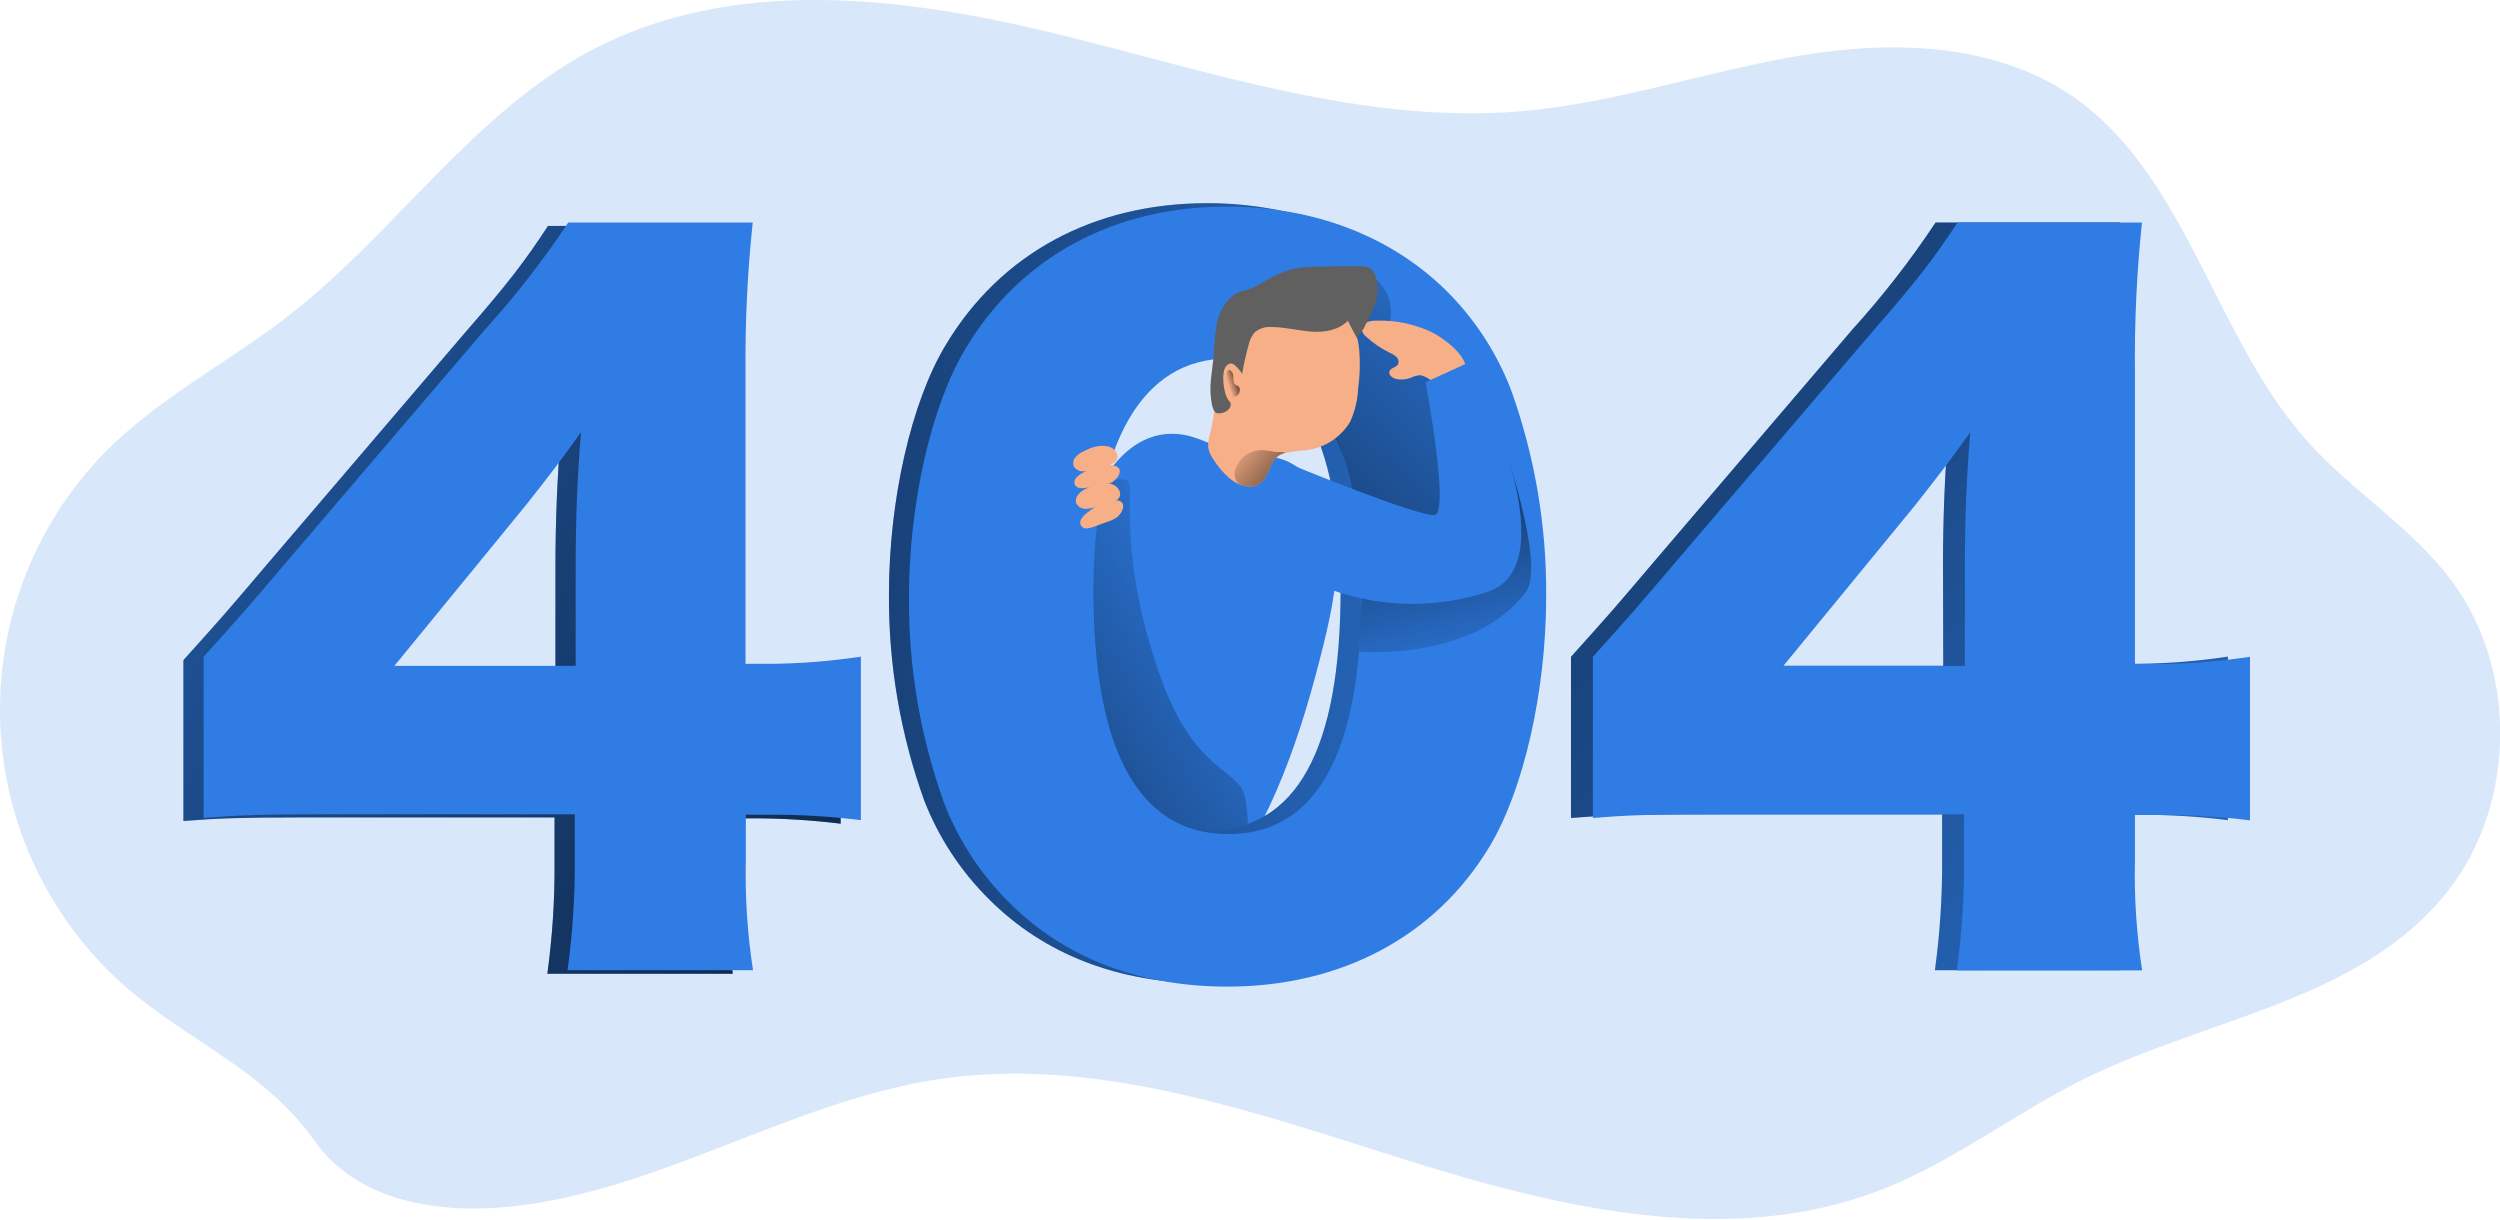
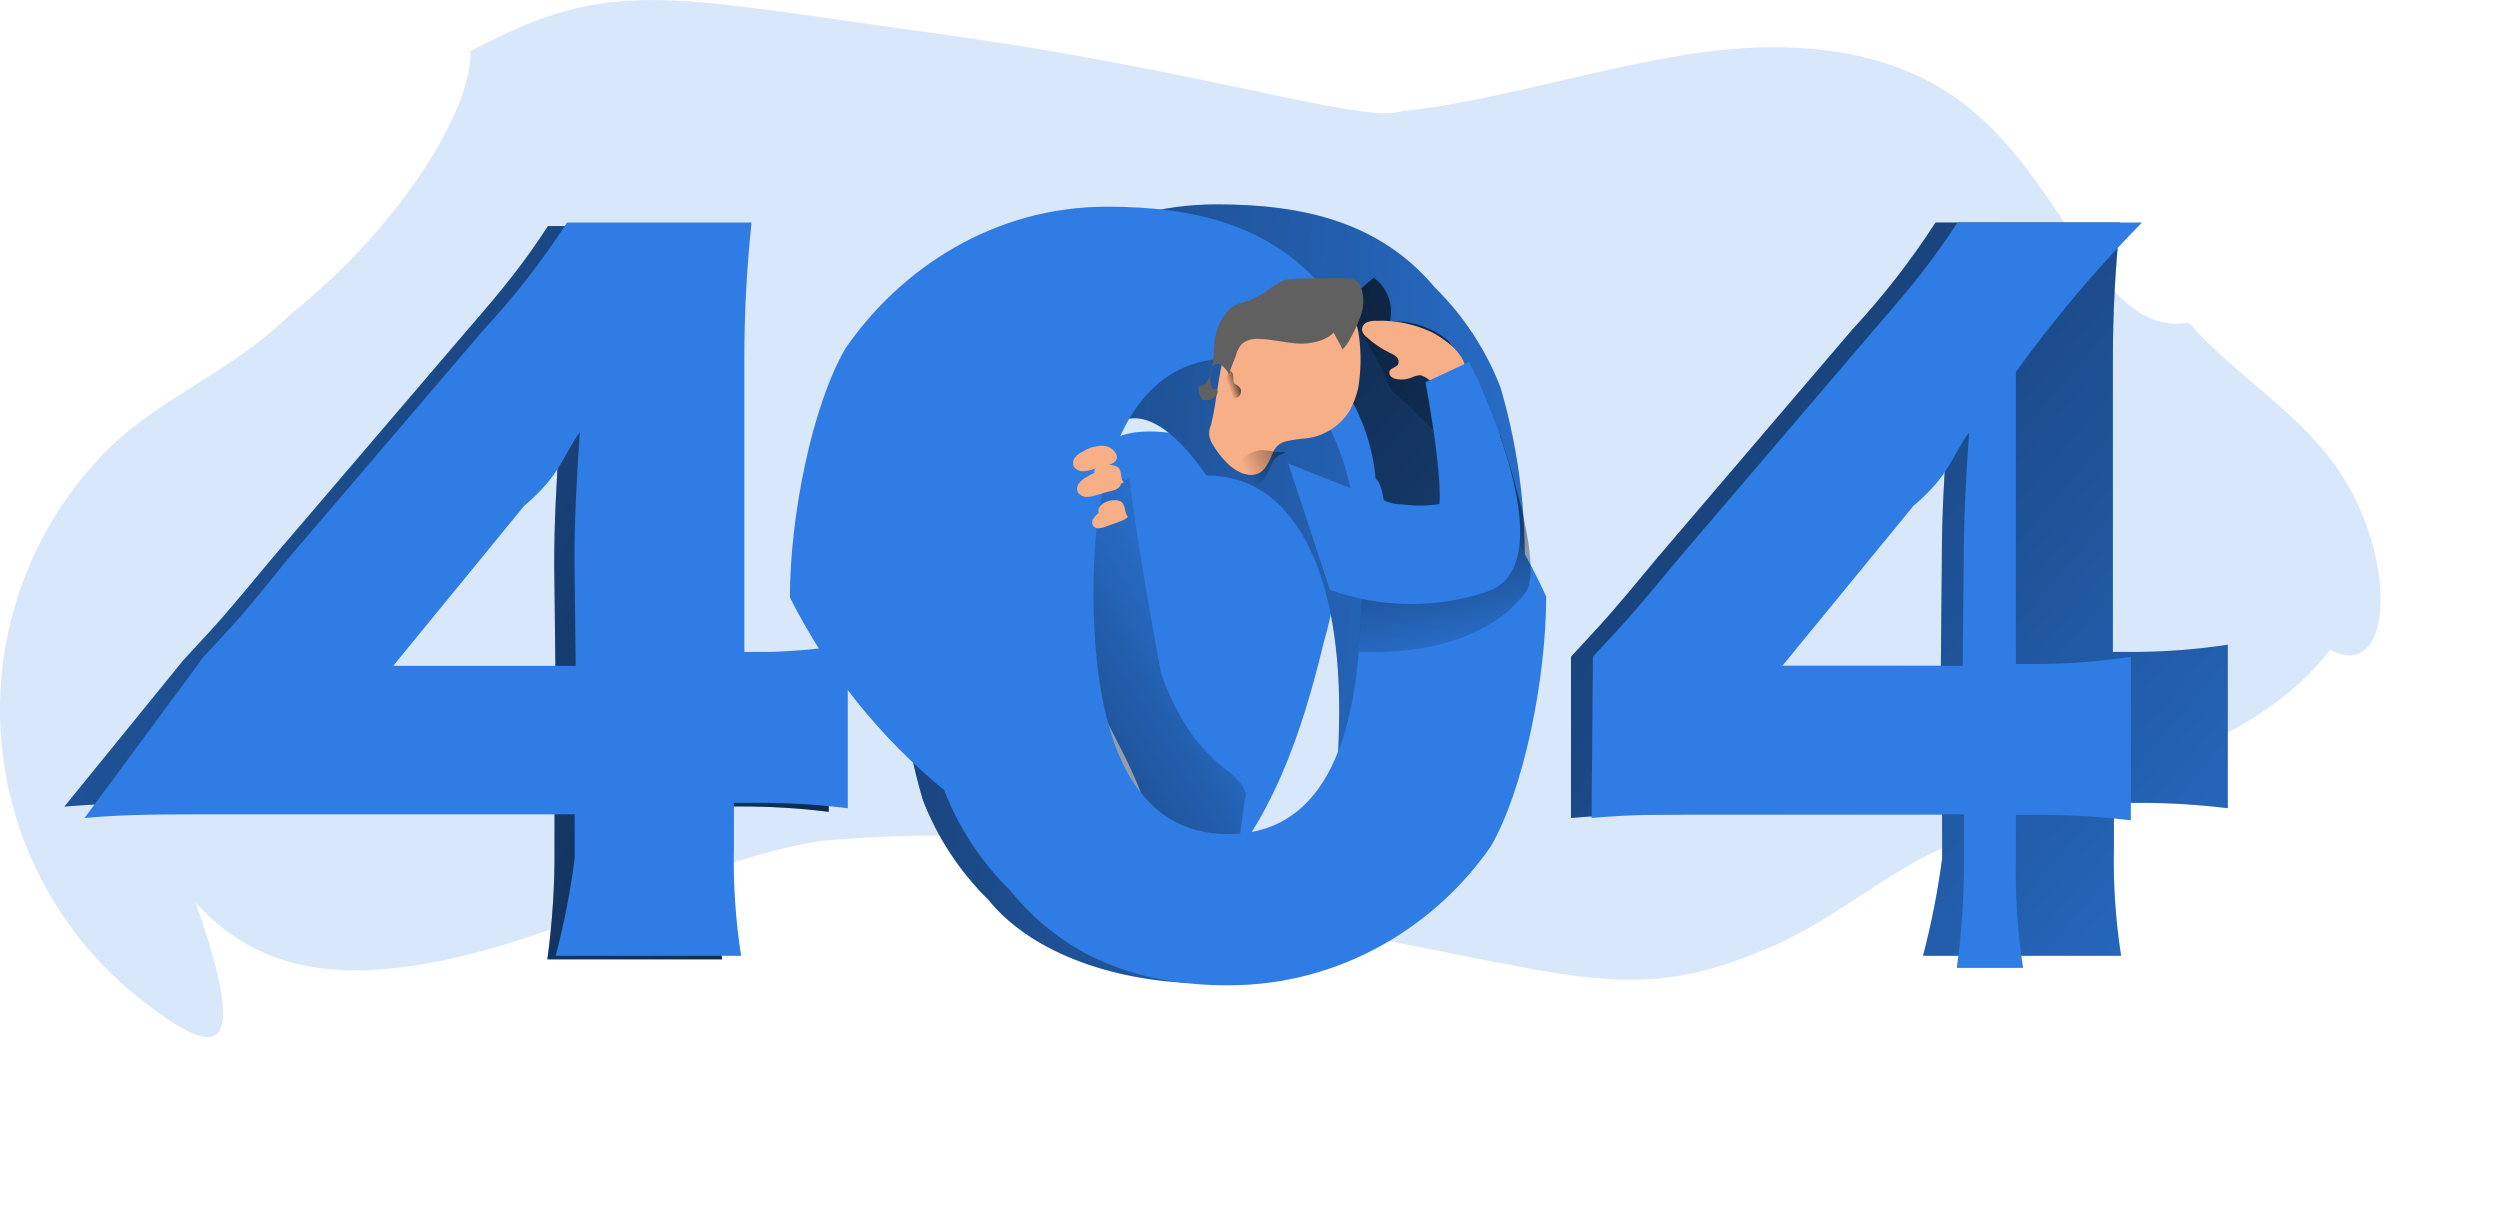
<svg xmlns="http://www.w3.org/2000/svg" xmlns:xlink="http://www.w3.org/1999/xlink" id="Layer_1" data-name="Layer 1" viewBox="0 0 420.07 204.87">
  <defs>
-     <linearGradient id="linear-gradient" x1="-65" y1="72.16" x2="262.93" y2="255.66" gradientUnits="userSpaceOnUse">
+     <linearGradient id="linear-gradient" x1="-63" y1="72.16" x2="262.93" y2="233.66" gradientUnits="userSpaceOnUse">
      <stop offset="0" stop-opacity="0" />
      <stop offset="0.99" />
    </linearGradient>
-     <linearGradient id="linear-gradient-2" x1="217.16" y1="164.75" x2="115.32" y2="227.42" xlink:href="#linear-gradient" />
-     <linearGradient id="linear-gradient-3" x1="425.36" y1="249.21" x2="137.36" y2="3.69" xlink:href="#linear-gradient" />
-     <linearGradient id="linear-gradient-4" x1="295.89" y1="167.21" x2="-18.16" y2="154.47" xlink:href="#linear-gradient" />
-     <linearGradient id="linear-gradient-5" x1="259.24" y1="105.38" x2="169.04" y2="201.94" xlink:href="#linear-gradient" />
+     <linearGradient id="linear-gradient-2" x1="217.16" y1="164.73" x2="113.32" y2="227.42" xlink:href="#linear-gradient" />
+     <linearGradient id="linear-gradient-3" x1="423.36" y1="249.21" x2="137.36" y2="3.69" xlink:href="#linear-gradient" />
+     <linearGradient id="linear-gradient-4" x1="293.89" y1="167.21" x2="-18.16" y2="134.47" xlink:href="#linear-gradient" />
+     <linearGradient id="linear-gradient-3" x1="239.24" y1="103.38" x2="169.04" y2="201.94" xlink:href="#linear-gradient" />
    <linearGradient id="linear-gradient-6" x1="246.43" y1="180.33" x2="233.21" y2="117.97" xlink:href="#linear-gradient" />
    <linearGradient id="linear-gradient-7" x1="206.63" y1="128.36" x2="209.22" y2="127.46" xlink:href="#linear-gradient" />
-     <linearGradient id="linear-gradient-8" x1="207.32" y1="138.38" x2="222.61" y2="150.91" xlink:href="#linear-gradient" />
+     <linearGradient id="linear-gradient-8" x1="207.32" y1="138.38" x2="222.61" y2="130.91" xlink:href="#linear-gradient" />
  </defs>
-   <path d="M24.31,232A61.89,61.89,0,0,1,18,139.67c9.16-9.24,21-15.18,31.16-23.18,17.57-13.75,30.58-33.61,50.18-44.11,23.6-12.65,52.2-9.31,78.12-3S229.42,84.73,256,82.45c15.83-1.37,31.07-6.73,46.75-9.34s32.88-2.14,46,7c19.1,13.39,23.64,40.45,39.31,57.9,7.59,8.46,17.67,14.48,24.39,23.68,10.81,14.79,10.53,37-.65,51.51-14.32,18.55-40.16,21.49-61,31.69-11.6,5.68-22,13.87-34,18.63-25.22,10-53.59,3.49-79.45-4.59s-52.5-17.8-79.27-13.84c-25,3.72-47.53,19.15-72.74,21.49-11.7,1.09-25.06-1-32.21-11.1C45.44,244.65,34.72,240,24.31,232Z" transform="translate(-0.27 -63.77)" fill="#2e7ce4" opacity="0.18" style="isolation:isolate" />
-   <path d="M31.09,174.69c6.79-7.55,6.79-7.55,14.49-16.61l32.77-38.35c7.25-8.31,10.12-12.08,14-18h31a217,217,0,0,0-1.21,25.06V175.9h4.38a105.88,105.88,0,0,0,15-1.21v27.48a120.64,120.64,0,0,0-14.8-.9h-4.53v7.55a105.46,105.46,0,0,0,1.21,18.57H92.24a131,131,0,0,0,1.21-18.87v-7.4H50.72c-9.82,0-14,.15-19.63.6Zm62.51-16c0-6.8.3-15.1.91-21.75-3,4.23-5.29,7.25-9.36,12.38L63.1,176.2H93.6Z" transform="translate(-0.27 -63.77)" fill="#2e7ce4" />
-   <path d="M31.09,174.69c6.79-7.55,6.79-7.55,14.49-16.61l32.77-38.35c7.25-8.31,10.12-12.08,14-18h31a217,217,0,0,0-1.21,25.06V175.9h4.38a105.88,105.88,0,0,0,15-1.21v27.48a120.64,120.64,0,0,0-14.8-.9h-4.53v7.55a105.46,105.46,0,0,0,1.21,18.57H92.24a131,131,0,0,0,1.21-18.87v-7.4H50.72c-9.82,0-14,.15-19.63.6Zm62.51-16c0-6.8.3-15.1.91-21.75-3,4.23-5.29,7.25-9.36,12.38L63.1,176.2H93.6Z" transform="translate(-0.27 -63.77)" fill="url(#linear-gradient)" />
-   <path d="M199.13,136.82c3,.5,5.79,2.34,8.8,3,2.63.6,5.4.29,8,1.21,4.85,1.72,8,7.57,8.69,13.44s-.54,11.81-1.94,17.51C219,187,214,202,205,213.39c-.63.79-1.39,1.62-2.32,1.6a3.22,3.22,0,0,1-1.73-.81,28.88,28.88,0,0,1-5.15-4.51c-2.4-2.89-3.79-6.7-5-10.48-3.41-10.64-9.92-17.38-11.13-28.66C178.35,158.7,184.82,134.46,199.13,136.82Z" transform="translate(-0.27 -63.77)" fill="#2e7ce4" />
-   <path d="M189.45,144.4a5.39,5.39,0,0,0-3.71.67,10.08,10.08,0,0,0-4.59,6.54,25.28,25.28,0,0,0-.29,8.19,110.85,110.85,0,0,0,4.63,23.58c.7,2.22-1.3,7.49.15,9.31,1.18,1.48.59,10.37,2.13,11.47,4.27,3.08,13.14,1.38,17.41,4.46,5.53,4,5.16-6.56,4.28-10.91-1-4.85-8.51-4-14.26-20.38C187.55,155.53,191.41,144.85,189.45,144.4Z" transform="translate(-0.27 -63.77)" fill="url(#linear-gradient-2)" />
-   <path d="M264.24,174.13c6.79-7.55,6.79-7.55,14.49-16.61l32.77-38.36a150.72,150.72,0,0,0,14-18h31a217,217,0,0,0-1.21,25.07v49.08h4.38a107.39,107.39,0,0,0,14.95-1.21v27.48a118.69,118.69,0,0,0-14.8-.91h-4.53v7.55a105.32,105.32,0,0,0,1.21,18.57H325.39A131,131,0,0,0,326.6,208v-7.4H283.87c-9.82,0-14.05.15-19.63.61Zm62.51-16c0-6.8.3-15.1.9-21.74-3,4.22-5.28,7.24-9.36,12.38l-22,26.88h30.5Z" transform="translate(-0.27 -63.77)" fill="#2e7ce4" />
-   <path d="M264.24,174.13c6.79-7.55,6.79-7.55,14.49-16.61l32.77-38.36a150.72,150.72,0,0,0,14-18h31a217,217,0,0,0-1.21,25.07v49.08h4.38a107.39,107.39,0,0,0,14.95-1.21v27.48a118.69,118.69,0,0,0-14.8-.91h-4.53v7.55a105.32,105.32,0,0,0,1.21,18.57H325.39A131,131,0,0,0,326.6,208v-7.4H283.87c-9.82,0-14.05.15-19.63.61Zm62.51-16c0-6.8.3-15.1.9-21.74-3,4.22-5.28,7.24-9.36,12.38l-22,26.88h30.5Z" transform="translate(-0.27 -63.77)" fill="url(#linear-gradient-3)" />
-   <path d="M166.53,214.94a47.64,47.64,0,0,1-11-16.77,100.34,100.34,0,0,1-5.89-34.58c0-15.85,3.78-32.31,9.52-41.82,9.21-15.41,24.91-23.86,43.94-23.86,14.65,0,27.48,5,36.69,14a47.6,47.6,0,0,1,11,16.76,100.62,100.62,0,0,1,5.88,34.73c0,15.86-3.77,32.47-9.51,42C238.1,220.52,222.25,229,203.07,229,188.27,229,175.74,224.14,166.53,214.94Zm14-52.55c0,27,7.7,40.92,22.65,40.92s22.35-13.59,22.35-40.47c0-25.82-7.85-39.41-22.5-39.41C188.88,123.43,180.57,137.77,180.57,162.39Z" transform="translate(-0.27 -63.77)" fill="#2e7ce4" />
-   <path d="M166.53,214.94a47.64,47.64,0,0,1-11-16.77,100.34,100.34,0,0,1-5.89-34.58c0-15.85,3.78-32.31,9.52-41.82,9.21-15.41,24.91-23.86,43.94-23.86,14.65,0,27.48,5,36.69,14a47.6,47.6,0,0,1,11,16.76,100.62,100.62,0,0,1,5.88,34.73c0,15.86-3.77,32.47-9.51,42C238.1,220.52,222.25,229,203.07,229,188.27,229,175.74,224.14,166.53,214.94Zm14-52.55c0,27,7.7,40.92,22.65,40.92s22.35-13.59,22.35-40.47c0-25.82-7.85-39.41-22.5-39.41C188.88,123.43,180.57,137.77,180.57,162.39Z" transform="translate(-0.27 -63.77)" fill="url(#linear-gradient-4)" />
-   <path d="M34.48,174.13c6.8-7.55,6.8-7.55,14.5-16.61l32.77-38.36a150.72,150.72,0,0,0,14-18h31a217,217,0,0,0-1.21,25.07v49.08h4.38a107.39,107.39,0,0,0,15-1.21v27.48a118.69,118.69,0,0,0-14.8-.91h-4.53v7.55a105.32,105.32,0,0,0,1.21,18.57H95.64A131,131,0,0,0,96.85,208v-7.4H54.11c-9.81,0-14,.15-19.63.61Zm62.52-16c0-6.8.3-15.1.9-21.74-3,4.22-5.28,7.24-9.36,12.38l-22,26.88H97Z" transform="translate(-0.27 -63.77)" fill="#2e7ce4" />
-   <path d="M169.92,215.5a47.62,47.62,0,0,1-11-16.76A100.34,100.34,0,0,1,153,164.16c0-15.85,3.78-32.31,9.52-41.83,9.21-15.4,24.91-23.85,43.94-23.85,14.64,0,27.48,5,36.69,14a47.48,47.48,0,0,1,11,16.76A100.35,100.35,0,0,1,260.07,164c0,15.85-3.77,32.47-9.51,42-9.06,15.1-24.92,23.55-44.09,23.55C191.67,229.54,179.14,224.71,169.92,215.5ZM184,163c0,27,7.7,40.92,22.65,40.92,14.8,0,22.35-13.59,22.35-40.46,0-25.83-7.86-39.42-22.5-39.42C192.27,124,184,138.34,184,163Z" transform="translate(-0.27 -63.77)" fill="#2e7ce4" />
-   <path d="M231.1,110.45a7.06,7.06,0,0,1,2.71,7.34,14.34,14.34,0,0,1,9.74,5.2,18.8,18.8,0,0,1,3.75,9.77,51.3,51.3,0,0,1-.23,10.58,11,11,0,0,1-.74,3.54,7.5,7.5,0,0,1-5.13,3.85,22.09,22.09,0,0,1-6.6.31l-5.25-.28a1.08,1.08,0,0,1-.5-.11,1,1,0,0,1-.35-.72c-.36-2.15-.91-3.09-1.3-5.24a33.51,33.51,0,0,0-5.6-12.59,4.72,4.72,0,0,1-1-1.95,5.29,5.29,0,0,1,.64-2.86A39.39,39.39,0,0,0,223,122a55.82,55.82,0,0,1,1.65-6.38,9.36,9.36,0,0,1,4-5.08" transform="translate(-0.27 -63.77)" fill="url(#linear-gradient-5)" />
-   <path d="M228.65,173.26s19.22,1.7,28-10c3.5-4.64-4.3-26.5-4.3-26.5l-8.87,15.88-14,3.18Z" transform="translate(-0.27 -63.77)" fill="url(#linear-gradient-6)" />
-   <path d="M267.92,174.13c6.79-7.55,6.79-7.55,14.49-16.61l32.77-38.36c7.25-8.3,10.12-12.08,14-18h31A217,217,0,0,0,359,126.26v49.08h4.38a107.39,107.39,0,0,0,14.95-1.21v27.48a118.69,118.69,0,0,0-14.8-.91H359v7.55a105.32,105.32,0,0,0,1.21,18.57H329.07A131,131,0,0,0,330.28,208v-7.4H287.55c-9.82,0-14.05.15-19.63.61Zm62.51-16c0-6.8.3-15.1.91-21.74-3,4.22-5.29,7.24-9.36,12.38l-22.05,26.88h30.5Z" transform="translate(-0.27 -63.77)" fill="#2e7ce4" />
-   <path d="M183.55,139.06a10.18,10.18,0,0,0-1.5.69,3.47,3.47,0,0,0-1.16.95,1.48,1.48,0,0,0-.2,1.43,1.86,1.86,0,0,0,1.93.81c1.23-.12,2.37-.73,3.6-.94s2.39-1.06,1.52-2.37S184.78,138.6,183.55,139.06Z" transform="translate(-0.27 -63.77)" fill="#f7af87" />
-   <path d="M187.47,142c-1.8-.47-3.68.32-5.3,1.23a3.13,3.13,0,0,0-1,.77,1,1,0,0,0,.69,1.78,3.39,3.39,0,0,0,1.1-.07l2.49-.43a5.34,5.34,0,0,0,1.67-.48C188.25,144.14,189.21,142.43,187.47,142Z" transform="translate(-0.27 -63.77)" fill="#f7af87" />
-   <path d="M184,145.31a11.38,11.38,0,0,0-1.5.7,3.47,3.47,0,0,0-1.16,1,1.49,1.49,0,0,0-.2,1.42,1.86,1.86,0,0,0,1.93.81c1.23-.12,2.37-.73,3.6-.94s2.39-1.05,1.52-2.37S185.21,144.85,184,145.31Z" transform="translate(-0.27 -63.77)" fill="#f7af87" />
-   <path d="M187.88,147.83c-1.85-.15-3.56,1-5,2.14a3.28,3.28,0,0,0-.87.95,1,1,0,0,0,1,1.62,3.3,3.3,0,0,0,1.06-.26l2.37-.87a5.34,5.34,0,0,0,1.57-.77C189,149.82,189.67,148,187.88,147.83Z" transform="translate(-0.27 -63.77)" fill="#f7af87" />
-   <path d="M240.88,119.6a20.16,20.16,0,0,0-9.35-1.95,3.9,3.9,0,0,0-1.6.26,1.4,1.4,0,0,0-.84,1.28,1.94,1.94,0,0,0,.76,1.18,17,17,0,0,0,3.94,2.68,3.51,3.51,0,0,1,1.16.75,1.06,1.06,0,0,1,.17,1.27c-.33.46-1.09.48-1.34,1-.33.65.5,1.29,1.22,1.41a4.43,4.43,0,0,0,2.28-.21,4.25,4.25,0,0,1,1.64-.46,4,4,0,0,1,1.56.71c1.58.9,6.49.93,6.18-1.81C246.37,123.17,242.9,120.65,240.88,119.6Z" transform="translate(-0.27 -63.77)" fill="#f7af87" />
-   <path d="M216.72,141.65s22.11,9.11,24.64,8.64S239.8,128,239.8,128l7.54-3.45s17,33.7,3.08,38.6a40.45,40.45,0,0,1-26.48-.28Z" transform="translate(-0.27 -63.77)" fill="#2e7ce4" />
-   <path d="M228.48,129a14.94,14.94,0,0,1-1.36,5.66,10,10,0,0,1-7.55,4.77,22.39,22.39,0,0,0-3.34.47,3.15,3.15,0,0,0-2.29,1.91c-.89,2.16-1.81,4.35-4.68,3.62a3.6,3.6,0,0,1-.78-.27,7.72,7.72,0,0,1-2.39-1.75,14.39,14.39,0,0,1-2.18-2.84,4.15,4.15,0,0,1-.62-1.58,5.16,5.16,0,0,1,.24-2.05c1-4,1.16-8.53,2.58-12.43a18.24,18.24,0,0,1,7.86-9.42c3.59-2.09,8.58-2.12,11.63.73a10.5,10.5,0,0,1,3,6.2A29.12,29.12,0,0,1,228.48,129Z" transform="translate(-0.27 -63.77)" fill="#f7af87" />
-   <path d="M204.16,124c.19-1.88.18-3.79.55-5.64a8,8,0,0,1,2.67-4.87,4.44,4.44,0,0,1,1.2-.68c.39-.14.8-.22,1.2-.33a15.76,15.76,0,0,0,3.34-1.66,16.49,16.49,0,0,1,5.12-2,22.74,22.74,0,0,1,3.69-.26q3.4-.06,6.83-.06a3.36,3.36,0,0,1,1.57.26,2.53,2.53,0,0,1,1.11,1.48,7.05,7.05,0,0,1,0,4.24,20.22,20.22,0,0,1-1.75,3.92,6.84,6.84,0,0,1-1.46,2.09c-.53-.92-1-1.87-1.48-2.83-1.53,1.59-3.94,2-6.14,1.83s-4.36-.74-6.56-.77a4,4,0,0,0-2.94.87,4.6,4.6,0,0,0-1,2,49.56,49.56,0,0,0-1.13,5c-.26-.49-1.31-1.77-1.86-1.75a1.16,1.16,0,0,0-.81.45c-.91,1-.46,4.67.38,5.73a1.44,1.44,0,0,1,.37.58,1.12,1.12,0,0,1-.24.83,2.23,2.23,0,0,1-1.9.78c-.88,0-1.05-1.68-1.14-2.3C203.41,128.6,203.94,126.27,204.16,124Z" transform="translate(-0.27 -63.77)" fill="#606060" />
-   <path d="M207.67,128.22a1.67,1.67,0,0,1-.16-.83,2.42,2.42,0,0,0-.09-.85,1.09,1.09,0,0,0-.51-.59.38.38,0,0,0-.21,0,.39.39,0,0,0-.23.28,5,5,0,0,0,.11,3.35,1.33,1.33,0,0,0,.77.86,1,1,0,0,0,.91-.28,1.23,1.23,0,0,0,.26-1.27C208.35,128.49,207.88,128.58,207.67,128.22Z" transform="translate(-0.27 -63.77)" fill="url(#linear-gradient-7)" />
-   <path d="M216.23,139.88a3.15,3.15,0,0,0-2.29,1.91c-.89,2.16-1.81,4.35-4.68,3.62a3.6,3.6,0,0,1-.78-.27,2.33,2.33,0,0,1-.58-.75,2.69,2.69,0,0,1,.08-2.1,4.69,4.69,0,0,1,4.22-2.9,13.45,13.45,0,0,1,2.27.3c.46.06,1,0,1.42.05A.87.87,0,0,1,216.23,139.88Z" transform="translate(-0.27 -63.77)" fill="url(#linear-gradient-8)" />
+   <path d="M24.31,232A61.89,61.89,0,0,1,18,139.67c9.16-9.24,21-13.18,31.16-23.18,17.37-13.73,30.38-33.61,30.18-44.11,23.6-12.63,32.2-9.31,78.12-3S229.42,84.73,236,82.43c13.83-1.37,31.07-6.73,46.73-9.34s32.88-2.14,46,7c19.1,13.39,23.64,40.43,39.31,37.9,7.39,8.46,17.67,14.48,24.39,23.68,10.81,14.79,10.33,37-.63,31.31-14.32,18.33-40.16,21.49-61,31.69-11.6,3.68-22,13.87-34,18.63-23.22,10-33.39,3.49-79.43-4.39s-32.3-17.8-79.27-13.84c-23,3.72-47.33,19.13-72.74,21.49-11.7,1.09-23.06-1-32.21-11.1C43.44,244.63,34.72,240,24.31,232Z" transform="translate(-0.27 -63.77)" fill="#2e7ce4" opacity="0.18" style="isolation:isolate" />
+   <path d="M31.09,174.69c6.79-7.33,6.79-7.33,14.49-16.61l32.77-38.33c7.23-8.31,10.12-12.08,14-18h31a217,217,0,0,0-1.21,23.06V173.9h4.38a103.88,103.88,0,0,0,13-1.21v27.48a120.64,120.64,0,0,0-14.8-.9h-4.33v7.33a103.46,103.46,0,0,0,1.21,18.37H92.24a131,131,0,0,0,1.21-18.87v-7.4H30.72c-9.82,0-14,.13-19.63.6Zm62.31-16c0-6.8.3-13.1.91-21.73-3,4.23-3.29,7.23-9.36,12.38L63.1,176.2H93.6Z" transform="translate(-0.27 -63.77)" fill="#2e7ce4" />
+   <path d="M31.09,174.69c6.79-7.33,6.79-7.33,14.49-16.61l32.77-38.33c7.23-8.31,10.12-12.08,14-18h31a217,217,0,0,0-1.21,23.06V173.9h4.38a103.88,103.88,0,0,0,13-1.21v27.48a120.64,120.64,0,0,0-14.8-.9h-4.33v7.33a103.46,103.46,0,0,0,1.21,18.37H92.24a131,131,0,0,0,1.21-18.87v-7.4H30.72c-9.82,0-14,.13-19.63.6Zm62.31-16c0-6.8.3-13.1.91-21.73-3,4.23-3.29,7.23-9.36,12.38L63.1,176.2H93.6Z" transform="translate(-0.27 -63.77)" fill="url(#linear-gradient)" />
+   <path d="M199.13,136.82c3,.3,3.79,2.34,8.8,3,2.63.6,3.4.29,8,1.21,4.83,1.72,8,7.37,8.69,13.44s-.34,11.81-1.94,17.31C219,187,214,202,203,213.39c-.63.79-1.39,1.62-2.32,1.6a3.22,3.22,0,0,1-1.73-.81,28.88,28.88,0,0,1-3.13-4.31c-2.4-2.89-3.79-6.7-3-10.48-3.41-10.64-9.92-17.38-11.13-28.66C178.33,138.7,184.82,134.46,199.13,136.82Z" transform="translate(-0.27 -63.77)" fill="#2e7ce4" />
+   <path d="M189.43,144.4a3.39,3.39,0,0,0-3.71.67,10.08,10.08,0,0,0-4.39,6.34,23.28,23.28,0,0,0-.29,8.19,110.83,110.83,0,0,0,4.63,23.38c.7,2.22-1.3,7.49.13,9.31,1.18,1.48.39,10.37,2.13,11.47,4.27,3.08,13.14,1.38,17.41,4.46,3.33,4,3.16-6.36,4.28-10.91-1-4.83-8.31-4-14.26-20.38C187.33,133.33,191.41,144.83,189.43,144.4Z" transform="translate(-0.27 -63.77)" fill="url(#linear-gradient-2)" />
+   <path d="M264.24,174.13c6.79-7.33,6.79-7.33,14.49-16.61l32.77-38.36a130.72,130.72,0,0,0,14-18h31a217,217,0,0,0-1.21,23.07v49.08h4.38a107.39,107.39,0,0,0,14.93-1.21v27.48a118.69,118.69,0,0,0-14.8-.91h-4.33v7.33a103.32,103.32,0,0,0,1.21,18.37H323.39A131,131,0,0,0,326.6,208v-7.4H283.87c-9.82,0-14.03.13-19.63.61Zm62.31-16c0-6.8.3-13.1.9-21.74-3,4.22-3.28,7.24-9.36,12.38l-22,26.88h30.3Z" transform="translate(-0.27 -63.77)" fill="#2e7ce4" />
+   <path d="M264.24,174.13c6.79-7.33,6.79-7.33,14.49-16.61l32.77-38.36a130.72,130.72,0,0,0,14-18h31a217,217,0,0,0-1.21,23.07v49.08h4.38a107.39,107.39,0,0,0,14.93-1.21v27.48a118.69,118.69,0,0,0-14.8-.91h-4.33v7.33a103.32,103.32,0,0,0,1.21,18.37H323.39A131,131,0,0,0,326.6,208v-7.4H283.87c-9.82,0-14.03.13-19.63.61Zm62.31-16c0-6.8.3-13.1.9-21.74-3,4.22-3.28,7.24-9.36,12.38l-22,26.88h30.3Z" transform="translate(-0.27 -63.77)" fill="url(#linear-gradient-3)" />
+   <path d="M166.33,214.94a47.64,47.64,0,0,1-11-16.77,100.34,100.34,0,0,1-3.89-34.38c0-13.83,3.78-32.31,9.32-41.82,9.21-13.41,24.91-23.86,43.94-23.86,14.63,0,27.48,3,36.69,14a47.6,47.6,0,0,1,11,16.76,100.62,100.62,0,0,1,3.88,34.73c0,13.86-3.77,32.47-9.31,42C238.1,220.32,222.23,229,203.07,229,188.27,229,173.74,224.14,166.33,214.94Zm14-32.33c0,27,7.7,40.92,22.63,40.92s22.33-13.39,22.33-40.47c0-23.82-7.83-39.41-22.3-39.41C188.88,123.43,180.37,137.77,180.37,162.39Z" transform="translate(-0.27 -63.77)" fill="#2e7ce4" />
+   <path d="M166.33,214.94a47.64,47.64,0,0,1-11-16.77,100.34,100.34,0,0,1-3.89-34.38c0-13.83,3.78-32.31,9.32-41.82,9.21-13.41,24.91-23.86,43.94-23.86,14.63,0,27.48,3,36.69,14a47.6,47.6,0,0,1,11,16.76,100.62,100.62,0,0,1,3.88,34.73c0,13.86-3.77,32.47-9.31,42C238.1,220.32,222.23,229,203.07,229,188.27,229,173.74,224.14,166.33,214.94Zm14-32.33c0,27,7.7,40.92,22.63,40.92s22.33-13.39,22.33-40.47c0-23.82-7.83-39.41-22.3-39.41C188.88,123.43,180.37,137.77,180.37,162.39Z" transform="translate(-0.27 -63.77)" fill="url(#linear-gradient-4)" />
+   <path d="M34.48,174.13c6.8-7.33,6.8-7.33,14.3-16.61l32.77-38.36a130.72,130.72,0,0,0,14-18h31a217,217,0,0,0-1.21,23.07v49.08h4.38a107.39,107.39,0,0,0,13-1.21v27.48a118.69,118.69,0,0,0-14.8-.91h-4.33v7.33a103.32,103.32,0,0,0,1.21,18.37H93.64A131,131,0,0,0,96.83,208v-7.4H34.11c-9.81,0-14,.13-19.63.61Zm62.32-16c0-6.8.3-13.1.9-21.74-3,4.22-3.28,7.24-9.36,12.38l-22,26.88H97Z" transform="translate(-0.27 -63.77)" fill="#2e7ce4" />
+   <path d="M169.92,213.3a47.62,47.62,0,0,1-11-16.76A100.34,100.34,0,0,1,133,164.16c0-13.83,3.78-32.31,9.32-41.83,9.21-13.4,24.91-23.83,43.94-23.83,14.64,0,27.48,3,36.69,14a47.48,47.48,0,0,1,11,16.76A100.33,100.33,0,0,1,260.07,164c0,13.83-3.77,32.47-9.31,42-9.06,13.1-24.92,23.33-44.09,23.33C191.67,229.34,179.14,224.71,169.92,213.3ZM184,163c0,27,7.7,40.92,22.63,40.92,14.8,0,22.33-13.39,22.33-40.46,0-23.83-7.86-39.42-22.3-39.42C192.27,124,184,138.34,184,163Z" transform="translate(-0.27 -63.77)" fill="#2e7ce4" />
+   <path d="M231.1,110.43a7.06,7.06,0,0,1,2.71,7.34,14.34,14.34,0,0,1,9.74,3.2,18.8,18.8,0,0,1,3.73,9.77,31.3,31.3,0,0,1-.23,10.38,11,11,0,0,1-.74,3.34,7.3,7.3,0,0,1-3.13,3.83,22.09,22.09,0,0,1-6.6.31l-3.23-.28a1.08,1.08,0,0,1-.3-.11,1,1,0,0,1-.33-.72c-.36-2.13-.91-3.09-1.3-3.24a33.31,33.31,0,0,0-3.6-12.39,4.72,4.72,0,0,1-1-1.93,3.29,3.29,0,0,1,.64-2.86A39.39,39.39,0,0,0,223,122a33.82,33.82,0,0,1,1.63-6.38,9.36,9.36,0,0,1,4-3.08" transform="translate(-0.27 -63.77)" fill="url(#linear-gradient-3)" />
+   <path d="M228.63,173.26s19.22,1.7,28-10c3.3-4.64-4.3-26.3-4.3-26.3l-8.87,13.88-14,3.18Z" transform="translate(-0.27 -63.77)" fill="url(#linear-gradient-6)" />
+   <path d="M267.92,174.13c6.79-7.33,6.79-7.33,14.49-16.61l32.77-38.36c7.23-8.3,10.12-12.08,14-18h31A217,217,0,0,0,339,126.26v49.08h4.38a107.39,107.39,0,0,0,14.93-1.21v27.48a118.69,118.69,0,0,0-14.8-.91H339v7.33a103.32,103.32,0,0,0,1.21,18.37H329.07A131,131,0,0,0,330.28,208v-7.4H287.33c-9.82,0-14.03.13-19.63.61Zm62.31-16c0-6.8.3-13.1.91-21.74-3,4.22-3.29,7.24-9.36,12.38l-22.03,26.88h30.3Z" transform="translate(-0.27 -63.77)" fill="#2e7ce4" />
+   <path d="M183.33,139.06a10.18,10.18,0,0,0-1.3.69,3.47,3.47,0,0,0-1.16.93,1.48,1.48,0,0,0-.2,1.43,1.86,1.86,0,0,0,1.93.81c1.23-.12,2.37-.73,3.6-.94s2.39-1.06,1.32-2.37S184.78,138.6,183.33,139.06Z" transform="translate(-0.27 -63.77)" fill="#f7af87" />
+   <path d="M187.47,142c-1.8-.47-3.68.32-3.3,1.23a3.13,3.13,0,0,0-1,.77,1,1,0,0,0,.69,1.78,3.39,3.39,0,0,0,1.1-.07l2.49-.43a3.34,3.34,0,0,0,1.67-.48C188.23,144.14,189.21,142.43,187.47,142Z" transform="translate(-0.27 -63.77)" fill="#f7af87" />
+   <path d="M184,143.31a11.38,11.38,0,0,0-1.3.7,3.47,3.47,0,0,0-1.16,1,1.49,1.49,0,0,0-.2,1.42,1.86,1.86,0,0,0,1.93.81c1.23-.12,2.37-.73,3.6-.94s2.39-1.03,1.32-2.37S183.21,144.83,184,143.31Z" transform="translate(-0.27 -63.77)" fill="#f7af87" />
+   <path d="M187.88,147.83c-1.83-.13-3.36,1-3,2.14a3.28,3.28,0,0,0-.87.93,1,1,0,0,0,1,1.62,3.3,3.3,0,0,0,1.06-.26l2.37-.87a3.34,3.34,0,0,0,1.37-.77C189,149.82,189.67,148,187.88,147.83Z" transform="translate(-0.27 -63.77)" fill="#f7af87" />
+   <path d="M240.88,119.6a20.16,20.16,0,0,0-9.33-1.93,3.9,3.9,0,0,0-1.6.26,1.4,1.4,0,0,0-.84,1.28,1.94,1.94,0,0,0,.76,1.18,17,17,0,0,0,3.94,2.68,3.31,3.31,0,0,1,1.16.73,1.06,1.06,0,0,1,.17,1.27c-.33.46-1.09.48-1.34,1-.33.63.3,1.29,1.22,1.41a4.43,4.43,0,0,0,2.28-.21,4.23,4.23,0,0,1,1.64-.46,4,4,0,0,1,1.36.71c1.38.9,6.49.93,6.18-1.81C246.37,123.17,242.9,120.63,240.88,119.6Z" transform="translate(-0.27 -63.77)" fill="#f7af87" />
+   <path d="M216.72,141.63s22.11,9.11,24.64,8.64S239.8,128,239.8,128l7.34-3.43s17,33.7,3.08,38.6a40.43,40.43,0,0,1-26.48-.28Z" transform="translate(-0.27 -63.77)" fill="#2e7ce4" />
+   <path d="M228.48,129a14.94,14.94,0,0,1-1.36,3.66,10,10,0,0,1-7.33,4.77,22.39,22.39,0,0,0-3.34.47,3.13,3.13,0,0,0-2.29,1.91c-.89,2.16-1.81,4.33-4.68,3.62a3.6,3.6,0,0,1-.78-.27,7.72,7.72,0,0,1-2.39-1.73,14.39,14.39,0,0,1-2.18-2.84,4.13,4.13,0,0,1-.62-1.38,3.16,3.16,0,0,1,.24-2.03c1-4,1.16-8.33,2.38-12.43a18.24,18.24,0,0,1,7.86-9.42c3.39-2.09,8.38-2.12,11.63.73a10.3,10.3,0,0,1,3,6.2A29.12,29.12,0,0,1,228.48,129Z" transform="translate(-0.27 -63.77)" fill="#f7af87" />
+   <path d="M204.16,124c.19-1.88.18-3.79.33-3.64a8,8,0,0,1,2.67-4.87,4.44,4.44,0,0,1,1.2-.68c.39-.14.8-.22,1.2-.33a13.76,13.76,0,0,0,3.34-1.66,16.49,16.49,0,0,1,3.12-2,22.74,22.74,0,0,1,3.69-.26q3.4-.06,6.83-.06a3.36,3.36,0,0,1,1.37.26,2.33,2.33,0,0,1,1.11,1.48,7.03,7.03,0,0,1,0,4.24,20.22,20.22,0,0,1-1.73,3.92,6.84,6.84,0,0,1-1.46,2.09c-.33-.92-1-1.87-1.48-2.83-1.33,1.39-3.94,2-6.14,1.83s-4.36-.74-6.36-.77a4,4,0,0,0-2.94.87,4.6,4.6,0,0,0-1,2,49.36,49.36,0,0,0-1.13,3c-.26-.49-1.31-1.77-1.86-1.73a1.16,1.16,0,0,0-.81.43c-.91,1-.46,4.67.38,3.73a1.44,1.44,0,0,1,.37.38,1.12,1.12,0,0,1-.24.83,2.23,2.23,0,0,1-1.9.78c-.88,0-1.03-1.68-1.14-2.3C203.41,128.6,203.94,126.27,204.16,124Z" transform="translate(-0.27 -63.77)" fill="#606060" />
+   <path d="M207.67,128.22a1.67,1.67,0,0,1-.16-.83,2.42,2.42,0,0,0-.09-.83,1.09,1.09,0,0,0-.31-.39.38.38,0,0,0-.21,0,.39.39,0,0,0-.23.28,3,3,0,0,0,.11,3.33,1.33,1.33,0,0,0,.77.86,1,1,0,0,0,.91-.28,1.23,1.23,0,0,0,.26-1.27C208.33,128.49,207.88,128.38,207.67,128.22Z" transform="translate(-0.27 -63.77)" fill="url(#linear-gradient-7)" />
+   <path d="M216.23,139.88a3.13,3.13,0,0,0-2.29,1.91c-.89,2.16-1.81,4.33-4.68,3.62a3.6,3.6,0,0,1-.78-.27,2.33,2.33,0,0,1-.38-.73,2.69,2.69,0,0,1,.08-2.1,4.69,4.69,0,0,1,4.22-2.9,13.43,13.43,0,0,1,2.27.3c.46.06,1,0,1.42.03A.87.87,0,0,1,216.23,139.88Z" transform="translate(-0.27 -63.77)" fill="url(#linear-gradient-8)" />
</svg>
